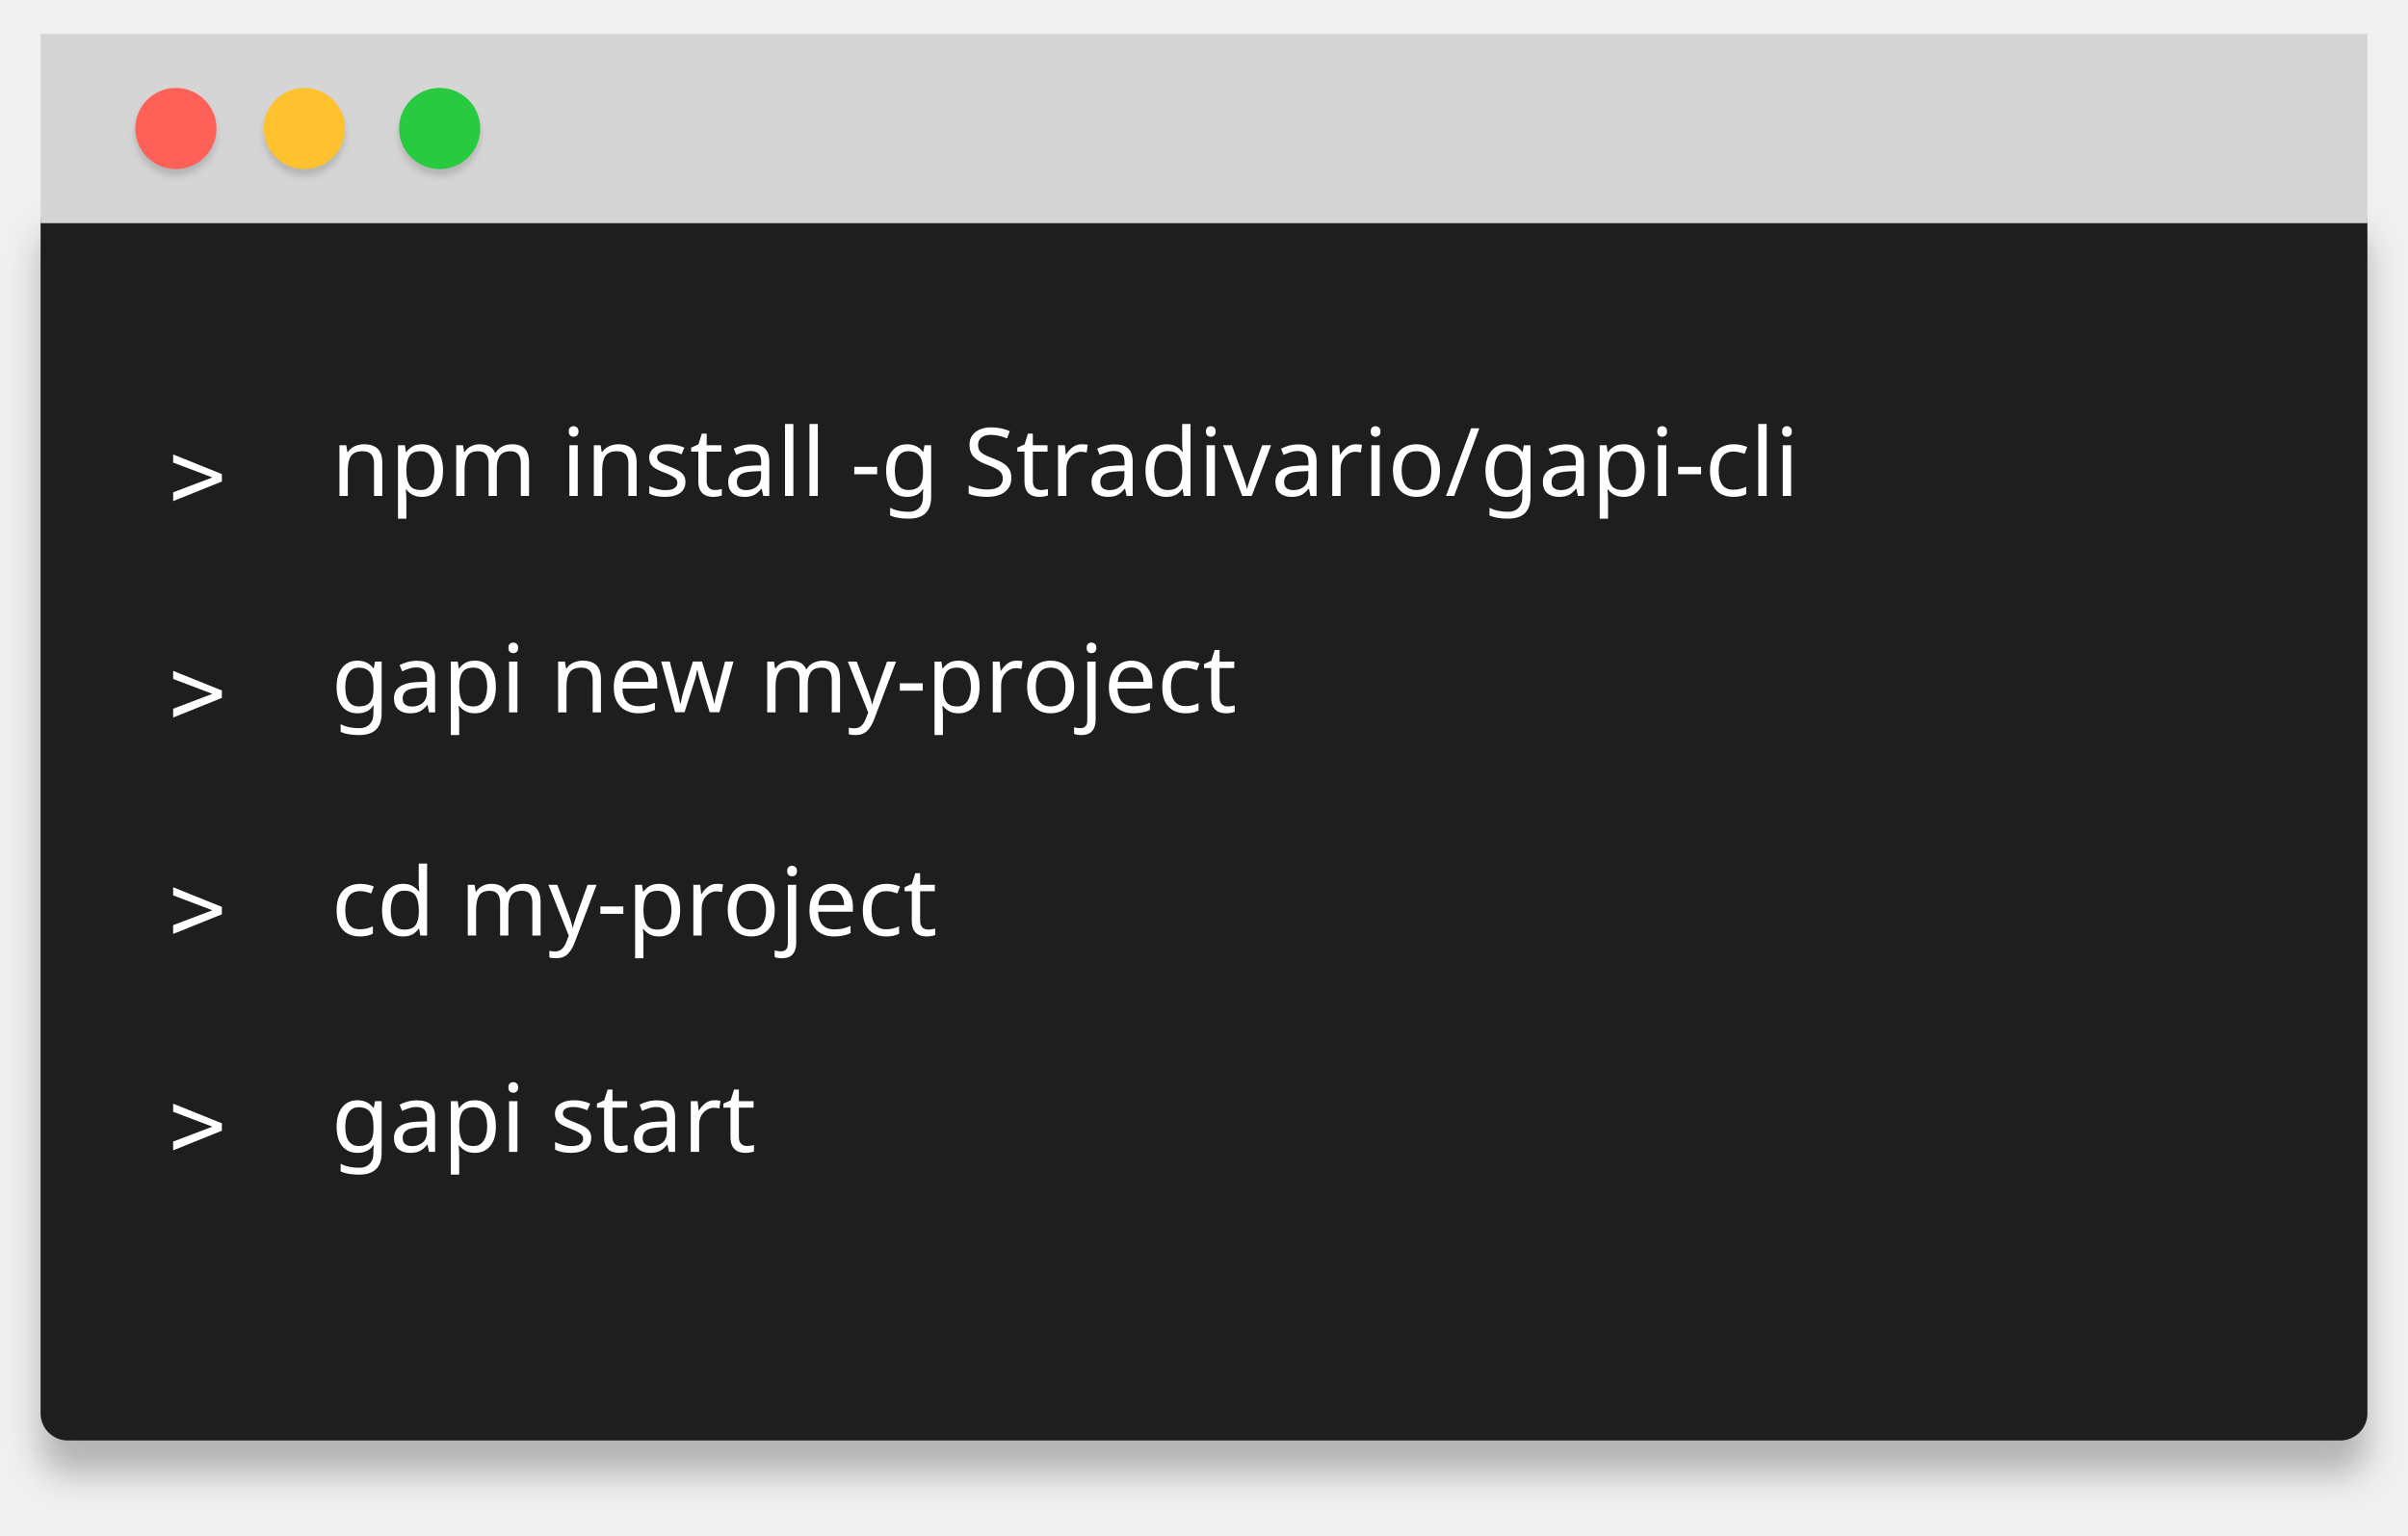
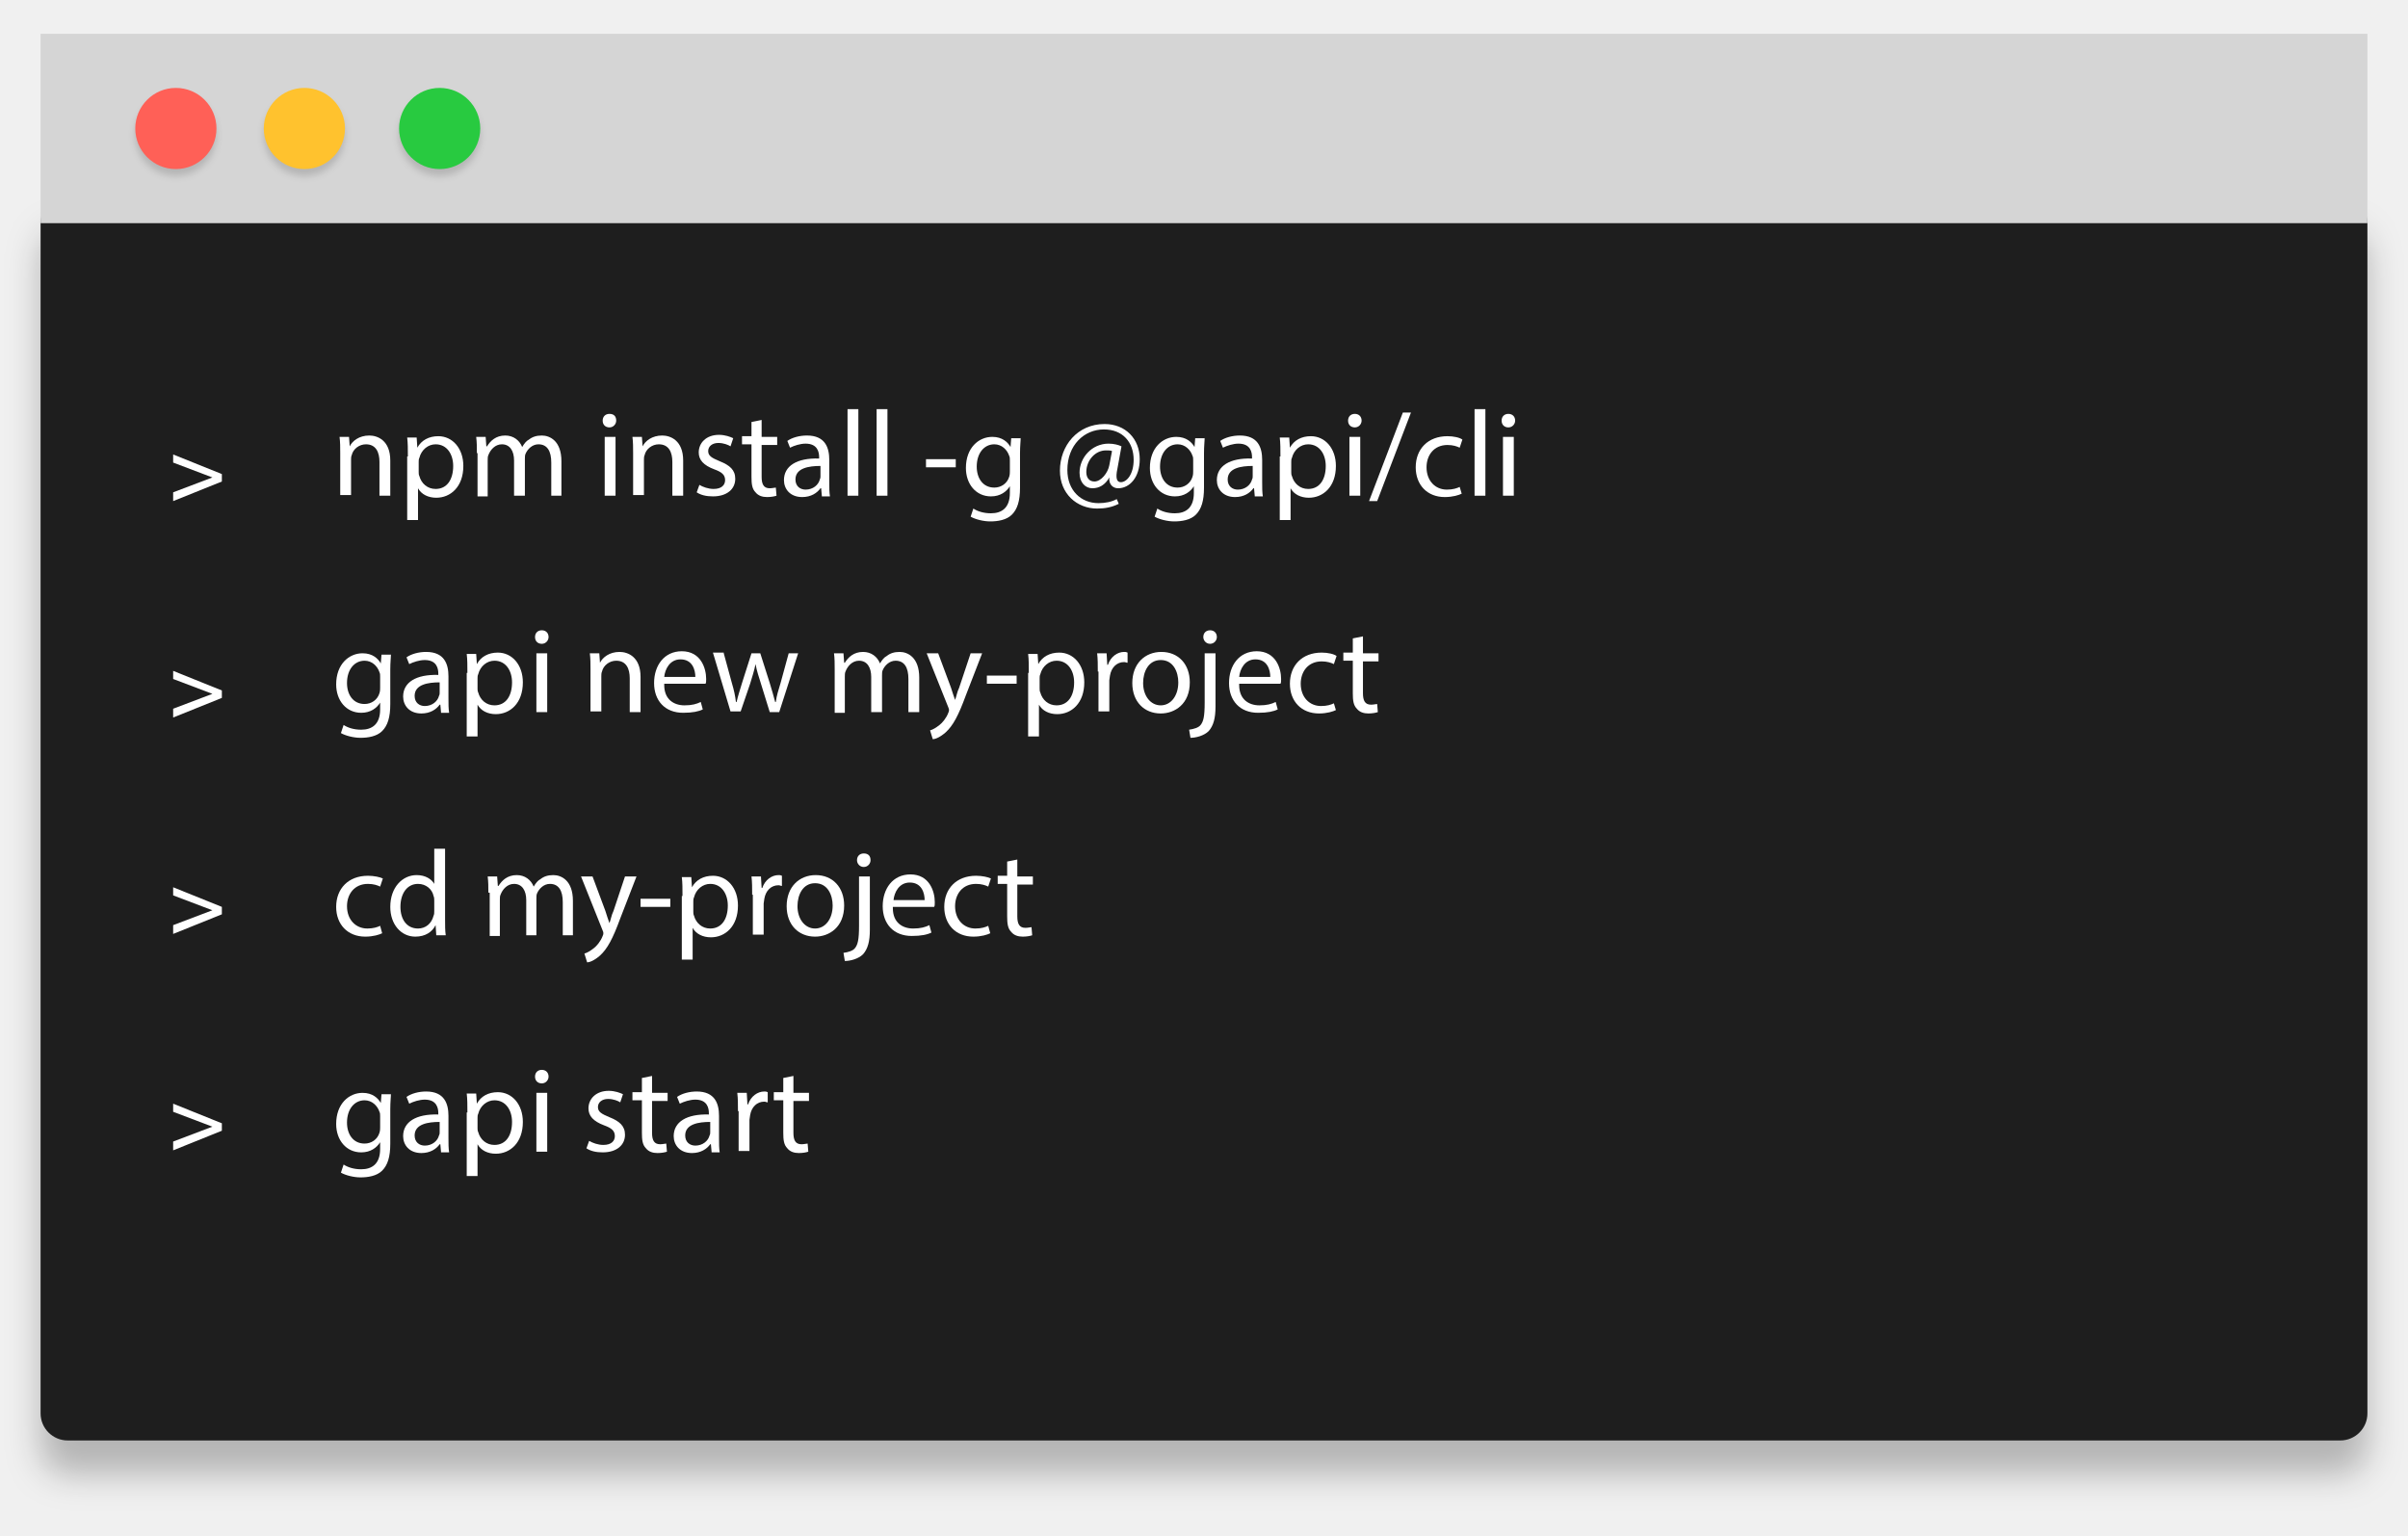
<svg xmlns="http://www.w3.org/2000/svg" version="1.1" id="svg2" x="0px" y="0px" viewBox="-127 283 356 227" style="enable-background:new -127 283 356 227;" xml:space="preserve">
-   <style type="text/css">
- 	.st0{filter:url(#filter-2);}
- 	.st1{fill:#1E1E1E;}
- 	.st2{fill:#D5D5D5;}
- 	.st3{filter:url(#filter-4);}
- 	.st4{fill:#FF6057;}
- 	.st5{filter:url(#filter-6);}
- 	.st6{fill:#FFC22E;}
- 	.st7{filter:url(#filter-8);}
- 	.st8{fill:#28CA40;}
- 	.st9{fill:#FFFFFF;}
- 	.st10{font-family:'MyriadPro-Regular';}
- 	.st11{font-size:14px;}
- </style>
  <filter id="filter-8" x="-50%" y="-50%" height="200%" width="200%" filterUnits="objectBoundingBox">
    <feOffset id="feOffset36" dy="1" result="shadowOffsetOuter1" in="SourceAlpha" dx="0" />
    <feGaussianBlur id="feGaussianBlur38" result="shadowBlurOuter1" stdDeviation="0.5" in="shadowOffsetOuter1" />
    <feColorMatrix type="matrix" id="feColorMatrix40" values="0 0 0 0 0   0 0 0 0 0   0 0 0 0 0  0 0 0 0.15 0" in="shadowBlurOuter1">
		</feColorMatrix>
  </filter>
  <filter id="filter-6" x="-50%" y="-50%" height="200%" width="200%" filterUnits="objectBoundingBox">
    <feOffset id="feOffset28" dy="1" result="shadowOffsetOuter1" in="SourceAlpha" dx="0" />
    <feGaussianBlur id="feGaussianBlur30" result="shadowBlurOuter1" stdDeviation="0.5" in="shadowOffsetOuter1" />
    <feColorMatrix type="matrix" id="feColorMatrix32" values="0 0 0 0 0   0 0 0 0 0   0 0 0 0 0  0 0 0 0.15 0" in="shadowBlurOuter1">
		</feColorMatrix>
  </filter>
  <filter id="filter-4" x="-50%" y="-50%" height="200%" width="200%" filterUnits="objectBoundingBox">
    <feOffset id="feOffset20" dy="1" result="shadowOffsetOuter1" in="SourceAlpha" dx="0" />
    <feGaussianBlur id="feGaussianBlur22" result="shadowBlurOuter1" stdDeviation="0.5" in="shadowOffsetOuter1" />
    <feColorMatrix type="matrix" id="feColorMatrix24" values="0 0 0 0 0   0 0 0 0 0   0 0 0 0 0  0 0 0 0.15 0" in="shadowBlurOuter1">
		</feColorMatrix>
  </filter>
  <filter id="filter-2" x="-50%" y="-50%" height="200%" width="200%" filterUnits="objectBoundingBox">
    <feOffset id="feOffset12" dy="5" result="shadowOffsetOuter1" in="SourceAlpha" dx="0" />
    <feGaussianBlur id="feGaussianBlur14" result="shadowBlurOuter1" stdDeviation="2.5" in="shadowOffsetOuter1" />
    <feColorMatrix type="matrix" id="feColorMatrix16" values="0 0 0 0 0   0 0 0 0 0   0 0 0 0 0  0 0 0 0.25 0" in="shadowBlurOuter1">
		</feColorMatrix>
  </filter>
  <g id="Screem">
-     <g id="use45" class="st0">
+     <g id="use45" style="filter:url(#filter-2);">
      <path id="path-1_2_" d="M-117,312h336c2.2,0,4,1.8,4,4v176c0,2.2-1.8,4-4,4h-336c-2.2,0-4-1.8-4-4V316    C-121,313.8-119.2,312-117,312z" />
    </g>
    <g id="use47">
-       <path id="path-1_1_" class="st1" d="M-117,312h336c2.2,0,4,1.8,4,4v176c0,2.2-1.8,4-4,4h-336c-2.2,0-4-1.8-4-4V316    C-121,313.8-119.2,312-117,312z" />
+       <path id="path-1_1_" style="fill:#1E1E1E;" d="M-117,312h336c2.2,0,4,1.8,4,4v176c0,2.2-1.8,4-4,4h-336c-2.2,0-4-1.8-4-4V316    C-121,313.8-119.2,312-117,312z" />
    </g>
  </g>
-   <rect id="Header" x="-121" y="288" class="st2" width="344" height="28" />
+   <rect id="Header" x="-121" y="288" style="fill:#D5D5D5;" width="344" height="28" />
  <g id="IDE" transform="translate(20,13)">
    <g id="Oval-1">
-       <g id="use52" class="st3">
+       <g id="use52" style="filter:url(#filter-4);">
        <circle id="path-3_2_" cx="-121" cy="289" r="6" />
      </g>
      <g id="use54">
-         <circle id="path-3_1_" class="st4" cx="-121" cy="289" r="6" />
+         <circle id="path-3_1_" style="fill:#FF6057;" cx="-121" cy="289" r="6" />
      </g>
    </g>
    <g id="g56">
-       <g id="use58" class="st5">
+       <g id="use58" style="filter:url(#filter-6);">
        <circle id="path-5_2_" cx="-102" cy="289" r="6" />
      </g>
      <g id="use60">
-         <circle id="path-5_1_" class="st6" cx="-102" cy="289" r="6" />
+         <circle id="path-5_1_" style="fill:#FFC22E;" cx="-102" cy="289" r="6" />
      </g>
    </g>
    <g id="g62">
-       <g id="use64" class="st7">
+       <g id="use64" style="filter:url(#filter-8);">
        <circle id="path-7_2_" cx="-82" cy="289" r="6" />
      </g>
      <g id="use66">
-         <circle id="path-7_1_" class="st8" cx="-82" cy="289" r="6" />
+         <circle id="path-7_1_" style="fill:#28CA40;" cx="-82" cy="289" r="6" />
      </g>
    </g>
  </g>
-   <path id="_x3E_--npm-install--g-an" class="st9" d="  M-101.4,351.4v-1.2l7.2,2.9v1.1l-7.2,2.9v-1.3l5.8-2.2L-101.4,351.4z M-101.4,383.4v-1.2l7.2,2.9v1.1l-7.2,2.9v-1.3l5.8-2.2  L-101.4,383.4z M-101.4,415.4v-1.2l7.2,2.9v1.1l-7.2,2.9v-1.3l5.8-2.2L-101.4,415.4z M-101.4,447.4v-1.2l7.2,2.9v1.1l-7.2,2.9v-1.3  l5.8-2.2L-101.4,447.4z" />
-   <text transform="matrix(1 0 0 1 -78 356.3335)" class="st9 st10 st11">npm install -g Stradivario/gapi-cli</text>
-   <text transform="matrix(1 0 0 1 -78 388.3335)" class="st9 st10 st11">gapi new my-project</text>
-   <text transform="matrix(1 0 0 1 -78 421.3335)" class="st9 st10 st11">cd my-project</text>
-   <text transform="matrix(1 0 0 1 -78 453.3335)" class="st9 st10 st11">gapi start</text>
+   <path id="_x3E_--npm-install--g-an" style="fill:#FFFFFF;" d="  M-101.4,351.4v-1.2l7.2,2.9v1.1l-7.2,2.9v-1.3l5.8-2.2L-101.4,351.4z M-101.4,383.4v-1.2l7.2,2.9v1.1l-7.2,2.9v-1.3l5.8-2.2  L-101.4,383.4z M-101.4,415.4v-1.2l7.2,2.9v1.1l-7.2,2.9v-1.3l5.8-2.2L-101.4,415.4z M-101.4,447.4v-1.2l7.2,2.9v1.1l-7.2,2.9v-1.3  l5.8-2.2L-101.4,447.4z" />
+   <g>
+     <path style="fill:#FFFFFF;" d="M-76.7,350c0-0.9,0-1.6-0.1-2.4h1.4l0.1,1.4h0c0.4-0.8,1.4-1.6,2.9-1.6c1.2,0,3.1,0.7,3.1,3.7v5.2   h-1.6v-5c0-1.4-0.5-2.6-2-2.6c-1,0-1.9,0.7-2.1,1.6c-0.1,0.2-0.1,0.5-0.1,0.7v5.2h-1.6V350z" />
+     <path style="fill:#FFFFFF;" d="M-66.7,350.5c0-1.1,0-2-0.1-2.8h1.4l0.1,1.5h0c0.6-1.1,1.7-1.7,3.1-1.7c2.1,0,3.7,1.8,3.7,4.4   c0,3.1-1.9,4.7-4,4.7c-1.2,0-2.2-0.5-2.7-1.4h0v4.7h-1.6V350.5z M-65.1,352.8c0,0.2,0,0.4,0.1,0.6c0.3,1.1,1.2,1.9,2.4,1.9   c1.7,0,2.6-1.4,2.6-3.4c0-1.7-0.9-3.2-2.6-3.2c-1.1,0-2.1,0.8-2.4,2c-0.1,0.2-0.1,0.4-0.1,0.6V352.8z" />
+     <path style="fill:#FFFFFF;" d="M-56.5,350c0-0.9,0-1.6-0.1-2.4h1.4l0.1,1.4h0.1c0.5-0.8,1.3-1.6,2.7-1.6c1.2,0,2.1,0.7,2.5,1.7h0   c0.3-0.5,0.6-0.9,1-1.1c0.5-0.4,1.1-0.6,1.9-0.6c1.2,0,2.9,0.8,2.9,3.8v5.1h-1.5v-4.9c0-1.7-0.6-2.7-1.9-2.7   c-0.9,0-1.6,0.7-1.9,1.4c-0.1,0.2-0.1,0.5-0.1,0.8v5.4H-51v-5.2c0-1.4-0.6-2.4-1.8-2.4c-1,0-1.7,0.8-2,1.6   c-0.1,0.2-0.1,0.5-0.1,0.8v5.3h-1.5V350z" />
+     <path style="fill:#FFFFFF;" d="M-35.9,345.2c0,0.5-0.4,1-1,1c-0.6,0-1-0.4-1-1c0-0.6,0.4-1,1-1C-36.2,344.2-35.9,344.6-35.9,345.2z    M-37.6,356.3v-8.7h1.6v8.7H-37.6z" />
+     <path style="fill:#FFFFFF;" d="M-33.4,350c0-0.9,0-1.6-0.1-2.4h1.4l0.1,1.4h0c0.4-0.8,1.4-1.6,2.9-1.6c1.2,0,3.1,0.7,3.1,3.7v5.2   h-1.6v-5c0-1.4-0.5-2.6-2-2.6c-1,0-1.9,0.7-2.1,1.6c-0.1,0.2-0.1,0.5-0.1,0.7v5.2h-1.6V350z" />
+     <path style="fill:#FFFFFF;" d="M-23.6,354.7c0.5,0.3,1.3,0.6,2.1,0.6c1.2,0,1.7-0.6,1.7-1.3c0-0.8-0.5-1.2-1.6-1.6   c-1.6-0.6-2.3-1.4-2.3-2.5c0-1.4,1.1-2.6,3-2.6c0.9,0,1.7,0.3,2.1,0.5l-0.4,1.2c-0.3-0.2-1-0.5-1.8-0.5c-0.9,0-1.5,0.5-1.5,1.2   c0,0.7,0.5,1,1.7,1.5c1.5,0.6,2.3,1.3,2.3,2.6c0,1.5-1.2,2.6-3.3,2.6c-1,0-1.8-0.2-2.4-0.6L-23.6,354.7z" />
+     <path style="fill:#FFFFFF;" d="M-14.4,345.1v2.5h2.3v1.2h-2.3v4.7c0,1.1,0.3,1.7,1.2,1.7c0.4,0,0.7-0.1,0.9-0.1l0.1,1.2   c-0.3,0.1-0.8,0.2-1.4,0.2c-0.7,0-1.3-0.2-1.7-0.7c-0.5-0.5-0.6-1.2-0.6-2.3v-4.8h-1.4v-1.2h1.4v-2.1L-14.4,345.1z" />
+     <path style="fill:#FFFFFF;" d="M-5.5,356.3l-0.1-1.1h-0.1c-0.5,0.7-1.4,1.3-2.7,1.3c-1.8,0-2.7-1.2-2.7-2.5c0-2.1,1.9-3.3,5.2-3.2   v-0.2c0-0.7-0.2-2-2-2c-0.8,0-1.7,0.3-2.3,0.6l-0.4-1c0.7-0.5,1.8-0.8,2.9-0.8c2.7,0,3.3,1.8,3.3,3.6v3.3c0,0.8,0,1.5,0.1,2.1H-5.5   z M-5.7,351.9c-1.7,0-3.7,0.3-3.7,2c0,1,0.7,1.5,1.5,1.5c1.1,0,1.9-0.7,2.1-1.5c0.1-0.2,0.1-0.3,0.1-0.5V351.9z" />
+     <path style="fill:#FFFFFF;" d="M-1.7,343.5h1.6v12.8h-1.6V343.5z" />
+     <path style="fill:#FFFFFF;" d="M2.6,343.5h1.6v12.8H2.6V343.5z" />
+     <path style="fill:#FFFFFF;" d="M14.3,350.9v1.2H9.9v-1.2H14.3z" />
+     <path style="fill:#FFFFFF;" d="M23.9,347.6c0,0.6-0.1,1.3-0.1,2.4v5.1c0,2-0.4,3.2-1.2,4c-0.8,0.8-2.1,1-3.2,1   c-1,0-2.2-0.3-2.9-0.7l0.4-1.2c0.6,0.4,1.5,0.7,2.6,0.7c1.6,0,2.8-0.8,2.8-3v-1h0c-0.5,0.8-1.4,1.5-2.8,1.5c-2.2,0-3.7-1.8-3.7-4.2   c0-3,1.9-4.6,3.9-4.6c1.5,0,2.3,0.8,2.7,1.5h0l0.1-1.3H23.9z M22.3,351.1c0-0.3,0-0.5-0.1-0.7c-0.3-0.9-1.1-1.7-2.2-1.7   c-1.5,0-2.6,1.3-2.6,3.3c0,1.7,0.9,3.1,2.6,3.1c1,0,1.9-0.6,2.2-1.6c0.1-0.3,0.1-0.6,0.1-0.8V351.1z" />
+     <path style="fill:#FFFFFF;" d="M38.4,357.5c-1,0.5-2,0.7-3.2,0.7c-3,0-5.5-2.2-5.5-5.6c0-3.7,2.6-6.9,6.6-6.9   c3.1,0,5.2,2.2,5.2,5.2c0,2.7-1.5,4.3-3.2,4.3c-0.7,0-1.4-0.5-1.3-1.6H37c-0.6,1.1-1.5,1.6-2.5,1.6c-1,0-1.9-0.8-1.9-2.3   c0-2.2,1.8-4.3,4.3-4.3c0.8,0,1.5,0.2,1.9,0.4l-0.6,3.3c-0.3,1.4-0.1,2,0.5,2c0.9,0,1.9-1.2,1.9-3.3c0-2.6-1.6-4.5-4.4-4.5   c-2.9,0-5.4,2.3-5.4,6c0,3,2,4.9,4.6,4.9c1,0,2-0.2,2.7-0.6L38.4,357.5z M37.4,349.7c-0.2-0.1-0.5-0.1-0.9-0.1   c-1.6,0-2.9,1.5-2.9,3.2c0,0.8,0.4,1.4,1.2,1.4c1,0,2-1.3,2.2-2.4L37.4,349.7z" />
+     <path style="fill:#FFFFFF;" d="M51.1,347.6c0,0.6-0.1,1.3-0.1,2.4v5.1c0,2-0.4,3.2-1.2,4c-0.8,0.8-2.1,1-3.2,1   c-1,0-2.2-0.3-2.9-0.7l0.4-1.2c0.6,0.4,1.5,0.7,2.6,0.7c1.6,0,2.8-0.8,2.8-3v-1h0c-0.5,0.8-1.4,1.5-2.8,1.5c-2.2,0-3.7-1.8-3.7-4.2   c0-3,1.9-4.6,3.9-4.6c1.5,0,2.3,0.8,2.7,1.5h0l0.1-1.3H51.1z M49.4,351.1c0-0.3,0-0.5-0.1-0.7c-0.3-0.9-1.1-1.7-2.2-1.7   c-1.5,0-2.6,1.3-2.6,3.3c0,1.7,0.9,3.1,2.6,3.1c1,0,1.9-0.6,2.2-1.6c0.1-0.3,0.1-0.6,0.1-0.8V351.1z" />
+     <path style="fill:#FFFFFF;" d="M58.5,356.3l-0.1-1.1h-0.1c-0.5,0.7-1.4,1.3-2.7,1.3c-1.8,0-2.7-1.2-2.7-2.5c0-2.1,1.9-3.3,5.2-3.2   v-0.2c0-0.7-0.2-2-2-2c-0.8,0-1.7,0.3-2.3,0.6l-0.4-1c0.7-0.5,1.8-0.8,2.9-0.8c2.7,0,3.3,1.8,3.3,3.6v3.3c0,0.8,0,1.5,0.1,2.1H58.5   z M58.2,351.9c-1.7,0-3.7,0.3-3.7,2c0,1,0.7,1.5,1.5,1.5c1.1,0,1.9-0.7,2.1-1.5c0.1-0.2,0.1-0.3,0.1-0.5V351.9z" />
+     <path style="fill:#FFFFFF;" d="M62.3,350.5c0-1.1,0-2-0.1-2.8h1.4l0.1,1.5h0c0.6-1.1,1.7-1.7,3.1-1.7c2.1,0,3.7,1.8,3.7,4.4   c0,3.1-1.9,4.7-4,4.7c-1.2,0-2.2-0.5-2.7-1.4h0v4.7h-1.6V350.5z M63.9,352.8c0,0.2,0,0.4,0.1,0.6c0.3,1.1,1.2,1.9,2.4,1.9   c1.7,0,2.6-1.4,2.6-3.4c0-1.7-0.9-3.2-2.6-3.2c-1.1,0-2.1,0.8-2.4,2c-0.1,0.2-0.1,0.4-0.1,0.6V352.8z" />
+     <path style="fill:#FFFFFF;" d="M74.3,345.2c0,0.5-0.4,1-1,1c-0.6,0-1-0.4-1-1c0-0.6,0.4-1,1-1C73.9,344.2,74.3,344.6,74.3,345.2z    M72.5,356.3v-8.7h1.6v8.7H72.5z" />
+     <path style="fill:#FFFFFF;" d="M75.4,357.1l5-13.1h1.2l-5,13.1H75.4z" />
+     <path style="fill:#FFFFFF;" d="M89.1,356c-0.4,0.2-1.3,0.5-2.5,0.5c-2.6,0-4.3-1.8-4.3-4.4c0-2.7,1.8-4.6,4.7-4.6   c0.9,0,1.8,0.2,2.2,0.5l-0.4,1.2c-0.4-0.2-1-0.4-1.8-0.4c-2,0-3.1,1.5-3.1,3.3c0,2,1.3,3.3,3,3.3c0.9,0,1.5-0.2,1.9-0.4L89.1,356z" />
+     <path style="fill:#FFFFFF;" d="M91,343.5h1.6v12.8H91V343.5z" />
+     <path style="fill:#FFFFFF;" d="M97,345.2c0,0.5-0.4,1-1,1c-0.6,0-1-0.4-1-1c0-0.6,0.4-1,1-1C96.6,344.2,97,344.6,97,345.2z    M95.2,356.3v-8.7h1.6v8.7H95.2z" />
+   </g>
+   <g>
+     <path style="fill:#FFFFFF;" d="M-69.2,379.6c0,0.6-0.1,1.3-0.1,2.4v5.1c0,2-0.4,3.2-1.2,4c-0.8,0.8-2.1,1-3.2,1   c-1,0-2.2-0.3-2.9-0.7l0.4-1.2c0.6,0.4,1.5,0.7,2.6,0.7c1.6,0,2.8-0.8,2.8-3v-1h0c-0.5,0.8-1.4,1.5-2.8,1.5c-2.2,0-3.7-1.8-3.7-4.2   c0-3,1.9-4.6,3.9-4.6c1.5,0,2.3,0.8,2.7,1.5h0l0.1-1.3H-69.2z M-70.8,383.1c0-0.3,0-0.5-0.1-0.7c-0.3-0.9-1.1-1.7-2.2-1.7   c-1.5,0-2.6,1.3-2.6,3.3c0,1.7,0.9,3.1,2.6,3.1c1,0,1.9-0.6,2.2-1.6c0.1-0.3,0.1-0.6,0.1-0.8V383.1z" />
+     <path style="fill:#FFFFFF;" d="M-61.8,388.3l-0.1-1.1H-62c-0.5,0.7-1.4,1.3-2.7,1.3c-1.8,0-2.7-1.2-2.7-2.5c0-2.1,1.9-3.3,5.2-3.2   v-0.2c0-0.7-0.2-2-2-2c-0.8,0-1.7,0.3-2.3,0.6l-0.4-1c0.7-0.5,1.8-0.8,2.9-0.8c2.7,0,3.3,1.8,3.3,3.6v3.3c0,0.8,0,1.5,0.1,2.1   H-61.8z M-62,383.9c-1.7,0-3.7,0.3-3.7,2c0,1,0.7,1.5,1.5,1.5c1.1,0,1.9-0.7,2.1-1.5c0.1-0.2,0.1-0.3,0.1-0.5V383.9z" />
+     <path style="fill:#FFFFFF;" d="M-57.9,382.5c0-1.1,0-2-0.1-2.8h1.4l0.1,1.5h0c0.6-1.1,1.7-1.7,3.1-1.7c2.1,0,3.7,1.8,3.7,4.4   c0,3.1-1.9,4.7-4,4.7c-1.2,0-2.2-0.5-2.7-1.4h0v4.7h-1.6V382.5z M-56.4,384.8c0,0.2,0,0.4,0.1,0.6c0.3,1.1,1.2,1.9,2.4,1.9   c1.7,0,2.6-1.4,2.6-3.4c0-1.7-0.9-3.2-2.6-3.2c-1.1,0-2.1,0.8-2.4,2c-0.1,0.2-0.1,0.4-0.1,0.6V384.8z" />
+     <path style="fill:#FFFFFF;" d="M-45.9,377.2c0,0.5-0.4,1-1,1c-0.6,0-1-0.4-1-1c0-0.6,0.4-1,1-1C-46.3,376.2-45.9,376.6-45.9,377.2z    M-47.7,388.3v-8.7h1.6v8.7H-47.7z" />
+     <path style="fill:#FFFFFF;" d="M-39.7,382c0-0.9,0-1.6-0.1-2.4h1.4l0.1,1.4h0c0.4-0.8,1.4-1.6,2.9-1.6c1.2,0,3.1,0.7,3.1,3.7v5.2   h-1.6v-5c0-1.4-0.5-2.6-2-2.6c-1,0-1.9,0.7-2.1,1.6c-0.1,0.2-0.1,0.5-0.1,0.7v5.2h-1.6V382z" />
+     <path style="fill:#FFFFFF;" d="M-28.8,384.3c0,2.1,1.4,3,3,3c1.1,0,1.8-0.2,2.4-0.5l0.3,1.1c-0.6,0.3-1.5,0.5-2.9,0.5   c-2.7,0-4.3-1.8-4.3-4.4s1.5-4.7,4.1-4.7c2.8,0,3.6,2.5,3.6,4.1c0,0.3,0,0.6-0.1,0.7H-28.8z M-24.2,383.1c0-1-0.4-2.6-2.2-2.6   c-1.6,0-2.3,1.5-2.4,2.6H-24.2z" />
+     <path style="fill:#FFFFFF;" d="M-20,379.6l1.2,4.4c0.3,1,0.5,1.9,0.6,2.8h0.1c0.2-0.9,0.5-1.8,0.8-2.8l1.4-4.4h1.3l1.4,4.4   c0.3,1,0.6,2,0.8,2.8h0.1c0.1-0.9,0.4-1.8,0.7-2.8l1.2-4.4H-9l-2.8,8.7h-1.4l-1.3-4.2c-0.3-1-0.6-1.8-0.8-2.9h0   c-0.2,1-0.5,1.9-0.8,2.9l-1.4,4.1H-19l-2.6-8.7H-20z" />
+     <path style="fill:#FFFFFF;" d="M-3.6,382c0-0.9,0-1.6-0.1-2.4h1.4l0.1,1.4h0.1c0.5-0.8,1.3-1.6,2.7-1.6c1.2,0,2.1,0.7,2.5,1.7h0   c0.3-0.5,0.6-0.9,1-1.1c0.5-0.4,1.1-0.6,1.9-0.6c1.2,0,2.9,0.8,2.9,3.8v5.1H7.3v-4.9c0-1.7-0.6-2.7-1.9-2.7c-0.9,0-1.6,0.7-1.9,1.4   c-0.1,0.2-0.1,0.5-0.1,0.8v5.4H1.8v-5.2c0-1.4-0.6-2.4-1.8-2.4c-1,0-1.7,0.8-2,1.6c-0.1,0.2-0.1,0.5-0.1,0.8v5.3h-1.5V382z" />
+     <path style="fill:#FFFFFF;" d="M11.7,379.6l1.9,5.1c0.2,0.6,0.4,1.3,0.6,1.8h0c0.2-0.5,0.3-1.2,0.6-1.8l1.7-5.1h1.7l-2.4,6.2   c-1.1,3-1.9,4.5-3,5.5c-0.8,0.7-1.5,1-1.9,1l-0.4-1.3c0.4-0.1,0.9-0.4,1.4-0.8c0.4-0.3,1-1,1.3-1.8c0.1-0.2,0.1-0.3,0.1-0.4   s0-0.2-0.1-0.4l-3.2-8H11.7z" />
+     <path style="fill:#FFFFFF;" d="M23.3,382.9v1.2h-4.4v-1.2H23.3z" />
+     <path style="fill:#FFFFFF;" d="M25.1,382.5c0-1.1,0-2-0.1-2.8h1.4l0.1,1.5h0c0.6-1.1,1.7-1.7,3.1-1.7c2.1,0,3.7,1.8,3.7,4.4   c0,3.1-1.9,4.7-4,4.7c-1.2,0-2.2-0.5-2.7-1.4h0v4.7h-1.6V382.5z M26.7,384.8c0,0.2,0,0.4,0.1,0.6c0.3,1.1,1.2,1.9,2.4,1.9   c1.7,0,2.6-1.4,2.6-3.4c0-1.7-0.9-3.2-2.6-3.2c-1.1,0-2.1,0.8-2.4,2c-0.1,0.2-0.1,0.4-0.1,0.6V384.8z" />
+     <path style="fill:#FFFFFF;" d="M35.3,382.3c0-1,0-1.9-0.1-2.7h1.4l0.1,1.7h0.1c0.4-1.2,1.4-1.9,2.4-1.9c0.2,0,0.3,0,0.5,0.1v1.5   c-0.2,0-0.3-0.1-0.5-0.1c-1.1,0-1.9,0.8-2.1,2c0,0.2-0.1,0.5-0.1,0.7v4.6h-1.6V382.3z" />
+     <path style="fill:#FFFFFF;" d="M48.9,383.9c0,3.2-2.2,4.6-4.3,4.6c-2.4,0-4.2-1.7-4.2-4.5c0-2.9,1.9-4.6,4.3-4.6   C47.2,379.4,48.9,381.2,48.9,383.9z M42,384c0,1.9,1.1,3.3,2.6,3.3c1.5,0,2.6-1.4,2.6-3.4c0-1.5-0.7-3.3-2.6-3.3   C42.8,380.6,42,382.3,42,384z" />
+     <path style="fill:#FFFFFF;" d="M48.8,390.9c0.7-0.1,1.4-0.3,1.7-0.7c0.4-0.5,0.6-1.2,0.6-3.3v-7.3h1.6v7.9c0,1.7-0.3,2.8-1,3.6   c-0.7,0.7-1.9,1-2.7,1L48.8,390.9z M52.9,377.2c0,0.5-0.4,1-1,1c-0.6,0-1-0.5-1-1c0-0.6,0.4-1,1-1   C52.5,376.2,52.9,376.6,52.9,377.2z" />
+     <path style="fill:#FFFFFF;" d="M56.2,384.3c0,2.1,1.4,3,3,3c1.1,0,1.8-0.2,2.4-0.5l0.3,1.1c-0.6,0.3-1.5,0.5-2.9,0.5   c-2.7,0-4.3-1.8-4.3-4.4s1.5-4.7,4.1-4.7c2.8,0,3.6,2.5,3.6,4.1c0,0.3,0,0.6-0.1,0.7H56.2z M60.8,383.1c0-1-0.4-2.6-2.2-2.6   c-1.6,0-2.3,1.5-2.4,2.6H60.8z" />
+     <path style="fill:#FFFFFF;" d="M70.5,388c-0.4,0.2-1.3,0.5-2.5,0.5c-2.6,0-4.3-1.8-4.3-4.4c0-2.7,1.8-4.6,4.7-4.6   c0.9,0,1.8,0.2,2.2,0.5l-0.4,1.2c-0.4-0.2-1-0.4-1.8-0.4c-2,0-3.1,1.5-3.1,3.3c0,2,1.3,3.3,3,3.3c0.9,0,1.5-0.2,1.9-0.4L70.5,388z" />
+     <path style="fill:#FFFFFF;" d="M74.5,377.1v2.5h2.3v1.2h-2.3v4.7c0,1.1,0.3,1.7,1.2,1.7c0.4,0,0.7-0.1,0.9-0.1l0.1,1.2   c-0.3,0.1-0.8,0.2-1.4,0.2c-0.7,0-1.3-0.2-1.7-0.7c-0.5-0.5-0.6-1.2-0.6-2.3v-4.8h-1.4v-1.2H73v-2.1L74.5,377.1z" />
+   </g>
+   <g>
+     <path style="fill:#FFFFFF;" d="M-70.5,421c-0.4,0.2-1.3,0.5-2.5,0.5c-2.6,0-4.3-1.8-4.3-4.4c0-2.7,1.8-4.6,4.7-4.6   c0.9,0,1.8,0.2,2.2,0.4l-0.4,1.2c-0.4-0.2-1-0.4-1.8-0.4c-2,0-3.1,1.5-3.1,3.3c0,2,1.3,3.3,3,3.3c0.9,0,1.5-0.2,1.9-0.4L-70.5,421z   " />
+     <path style="fill:#FFFFFF;" d="M-61.2,408.5v10.5c0,0.8,0,1.7,0.1,2.3h-1.4l-0.1-1.5h0c-0.5,1-1.5,1.7-3,1.7   c-2.1,0-3.7-1.8-3.7-4.4c0-2.9,1.8-4.7,3.9-4.7c1.3,0,2.2,0.6,2.6,1.3h0v-5.2H-61.2z M-62.8,416.2c0-0.2,0-0.5-0.1-0.7   c-0.2-1-1.1-1.8-2.3-1.8c-1.6,0-2.6,1.4-2.6,3.4c0,1.8,0.9,3.2,2.6,3.2c1.1,0,2-0.7,2.3-1.9c0.1-0.2,0.1-0.4,0.1-0.7V416.2z" />
+     <path style="fill:#FFFFFF;" d="M-54.8,415c0-0.9,0-1.6-0.1-2.4h1.4l0.1,1.4h0.1c0.5-0.8,1.3-1.6,2.7-1.6c1.2,0,2.1,0.7,2.5,1.7h0   c0.3-0.5,0.6-0.9,1-1.1c0.5-0.4,1.1-0.6,1.9-0.6c1.2,0,2.9,0.8,2.9,3.8v5.1h-1.5v-4.9c0-1.7-0.6-2.7-1.9-2.7   c-0.9,0-1.6,0.7-1.9,1.4c-0.1,0.2-0.1,0.5-0.1,0.8v5.4h-1.5v-5.2c0-1.4-0.6-2.4-1.8-2.4c-1,0-1.7,0.8-2,1.6   c-0.1,0.2-0.1,0.5-0.1,0.8v5.3h-1.5V415z" />
+     <path style="fill:#FFFFFF;" d="M-39.4,412.6l1.9,5.1c0.2,0.6,0.4,1.3,0.6,1.8h0c0.2-0.5,0.3-1.2,0.6-1.8l1.7-5.1h1.7l-2.4,6.2   c-1.1,3-1.9,4.5-3,5.5c-0.8,0.7-1.5,1-1.9,1l-0.4-1.3c0.4-0.1,0.9-0.4,1.4-0.8c0.4-0.3,1-1,1.3-1.8c0.1-0.2,0.1-0.3,0.1-0.4   s0-0.2-0.1-0.4l-3.2-8H-39.4z" />
+     <path style="fill:#FFFFFF;" d="M-27.9,415.9v1.2h-4.4v-1.2H-27.9z" />
+     <path style="fill:#FFFFFF;" d="M-26.1,415.5c0-1.1,0-2-0.1-2.8h1.4l0.1,1.5h0c0.6-1.1,1.7-1.7,3.1-1.7c2.1,0,3.7,1.8,3.7,4.4   c0,3.1-1.9,4.7-4,4.7c-1.2,0-2.2-0.5-2.7-1.4h0v4.7h-1.6V415.5z M-24.5,417.8c0,0.2,0,0.4,0.1,0.6c0.3,1.1,1.2,1.9,2.4,1.9   c1.7,0,2.6-1.4,2.6-3.4c0-1.7-0.9-3.2-2.6-3.2c-1.1,0-2.1,0.8-2.4,2c-0.1,0.2-0.1,0.4-0.1,0.6V417.8z" />
+     <path style="fill:#FFFFFF;" d="M-15.8,415.3c0-1,0-1.9-0.1-2.7h1.4l0.1,1.7h0.1c0.4-1.2,1.4-1.9,2.4-1.9c0.2,0,0.3,0,0.5,0.1v1.5   c-0.2,0-0.3-0.1-0.5-0.1c-1.1,0-1.9,0.8-2.1,2c0,0.2-0.1,0.5-0.1,0.7v4.6h-1.6V415.3z" />
+     <path style="fill:#FFFFFF;" d="M-2.2,416.9c0,3.2-2.2,4.6-4.3,4.6c-2.4,0-4.2-1.7-4.2-4.5c0-2.9,1.9-4.6,4.3-4.6   C-3.9,412.4-2.2,414.2-2.2,416.9z M-9.1,417c0,1.9,1.1,3.3,2.6,3.3c1.5,0,2.6-1.4,2.6-3.4c0-1.5-0.7-3.3-2.6-3.3   C-8.3,413.6-9.1,415.3-9.1,417z" />
+     <path style="fill:#FFFFFF;" d="M-2.3,423.9c0.7-0.1,1.4-0.3,1.7-0.7c0.4-0.5,0.6-1.2,0.6-3.3v-7.3h1.6v7.9c0,1.7-0.3,2.8-1,3.6   c-0.7,0.7-1.9,1-2.7,1L-2.3,423.9z M1.7,410.2c0,0.5-0.4,1-1,1c-0.6,0-1-0.5-1-1c0-0.6,0.4-1,1-1C1.4,409.2,1.7,409.6,1.7,410.2z" />
+     <path style="fill:#FFFFFF;" d="M5,417.3c0,2.1,1.4,3,3,3c1.1,0,1.8-0.2,2.4-0.5l0.3,1.1c-0.6,0.3-1.5,0.5-2.9,0.5   c-2.7,0-4.3-1.8-4.3-4.4s1.5-4.7,4.1-4.7c2.8,0,3.6,2.5,3.6,4.1c0,0.3,0,0.6-0.1,0.7H5z M9.7,416.1c0-1-0.4-2.6-2.2-2.6   c-1.6,0-2.3,1.5-2.4,2.6H9.7z" />
+     <path style="fill:#FFFFFF;" d="M19.4,421c-0.4,0.2-1.3,0.5-2.5,0.5c-2.6,0-4.3-1.8-4.3-4.4c0-2.7,1.8-4.6,4.7-4.6   c0.9,0,1.8,0.2,2.2,0.4l-0.4,1.2c-0.4-0.2-1-0.4-1.8-0.4c-2,0-3.1,1.5-3.1,3.3c0,2,1.3,3.3,3,3.3c0.9,0,1.5-0.2,1.9-0.4L19.4,421z" />
+     <path style="fill:#FFFFFF;" d="M23.4,410.1v2.5h2.3v1.2h-2.3v4.7c0,1.1,0.3,1.7,1.2,1.7c0.4,0,0.7-0.1,0.9-0.1l0.1,1.2   c-0.3,0.1-0.8,0.2-1.4,0.2c-0.7,0-1.3-0.2-1.7-0.7c-0.5-0.5-0.6-1.2-0.6-2.3v-4.8h-1.4v-1.2h1.4v-2.1L23.4,410.1z" />
+   </g>
+   <g>
+     <path style="fill:#FFFFFF;" d="M-69.2,444.6c0,0.6-0.1,1.3-0.1,2.4v5.1c0,2-0.4,3.2-1.2,4c-0.8,0.8-2.1,1-3.2,1   c-1,0-2.2-0.3-2.9-0.7l0.4-1.2c0.6,0.4,1.5,0.7,2.6,0.7c1.6,0,2.8-0.8,2.8-3v-1h0c-0.5,0.8-1.4,1.5-2.8,1.5c-2.2,0-3.7-1.8-3.7-4.2   c0-3,1.9-4.6,3.9-4.6c1.5,0,2.3,0.8,2.7,1.5h0l0.1-1.3H-69.2z M-70.8,448.1c0-0.3,0-0.5-0.1-0.7c-0.3-0.9-1.1-1.7-2.2-1.7   c-1.5,0-2.6,1.3-2.6,3.3c0,1.7,0.9,3.1,2.6,3.1c1,0,1.9-0.6,2.2-1.6c0.1-0.3,0.1-0.6,0.1-0.8V448.1z" />
+     <path style="fill:#FFFFFF;" d="M-61.8,453.3l-0.1-1.1H-62c-0.5,0.7-1.4,1.3-2.7,1.3c-1.8,0-2.7-1.2-2.7-2.5c0-2.1,1.9-3.3,5.2-3.2   v-0.2c0-0.7-0.2-2-2-2c-0.8,0-1.7,0.3-2.3,0.6l-0.4-1c0.7-0.5,1.8-0.8,2.9-0.8c2.7,0,3.3,1.8,3.3,3.6v3.3c0,0.8,0,1.5,0.1,2.1   H-61.8z M-62,448.9c-1.7,0-3.7,0.3-3.7,2c0,1,0.7,1.5,1.5,1.5c1.1,0,1.9-0.7,2.1-1.5c0.1-0.2,0.1-0.3,0.1-0.5V448.9z" />
+     <path style="fill:#FFFFFF;" d="M-57.9,447.5c0-1.1,0-2-0.1-2.8h1.4l0.1,1.5h0c0.6-1.1,1.7-1.7,3.1-1.7c2.1,0,3.7,1.8,3.7,4.4   c0,3.1-1.9,4.7-4,4.7c-1.2,0-2.2-0.5-2.7-1.4h0v4.7h-1.6V447.5z M-56.4,449.8c0,0.2,0,0.4,0.1,0.6c0.3,1.1,1.2,1.9,2.4,1.9   c1.7,0,2.6-1.4,2.6-3.4c0-1.7-0.9-3.2-2.6-3.2c-1.1,0-2.1,0.8-2.4,2c-0.1,0.2-0.1,0.4-0.1,0.6V449.8z" />
+     <path style="fill:#FFFFFF;" d="M-45.9,442.2c0,0.5-0.4,1-1,1c-0.6,0-1-0.4-1-1c0-0.6,0.4-1,1-1C-46.3,441.2-45.9,441.6-45.9,442.2z    M-47.7,453.3v-8.7h1.6v8.7H-47.7z" />
+     <path style="fill:#FFFFFF;" d="M-39.9,451.7c0.5,0.3,1.3,0.6,2.1,0.6c1.2,0,1.7-0.6,1.7-1.3c0-0.8-0.5-1.2-1.6-1.6   c-1.6-0.6-2.3-1.4-2.3-2.5c0-1.4,1.1-2.6,3-2.6c0.9,0,1.7,0.3,2.1,0.5l-0.4,1.2c-0.3-0.2-1-0.5-1.8-0.5c-0.9,0-1.5,0.5-1.5,1.2   c0,0.7,0.5,1,1.7,1.5c1.5,0.6,2.3,1.3,2.3,2.6c0,1.5-1.2,2.6-3.3,2.6c-1,0-1.8-0.2-2.4-0.6L-39.9,451.7z" />
+     <path style="fill:#FFFFFF;" d="M-30.6,442.1v2.5h2.3v1.2h-2.3v4.7c0,1.1,0.3,1.7,1.2,1.7c0.4,0,0.7-0.1,0.9-0.1l0.1,1.2   c-0.3,0.1-0.8,0.2-1.4,0.2c-0.7,0-1.3-0.2-1.7-0.7c-0.5-0.5-0.6-1.2-0.6-2.3v-4.8h-1.4v-1.2h1.4v-2.1L-30.6,442.1z" />
+     <path style="fill:#FFFFFF;" d="M-21.8,453.3l-0.1-1.1h-0.1c-0.5,0.7-1.4,1.3-2.7,1.3c-1.8,0-2.7-1.2-2.7-2.5c0-2.1,1.9-3.3,5.2-3.2   v-0.2c0-0.7-0.2-2-2-2c-0.8,0-1.7,0.3-2.3,0.6l-0.4-1c0.7-0.5,1.8-0.8,2.9-0.8c2.7,0,3.3,1.8,3.3,3.6v3.3c0,0.8,0,1.5,0.1,2.1   H-21.8z M-22,448.9c-1.7,0-3.7,0.3-3.7,2c0,1,0.7,1.5,1.5,1.5c1.1,0,1.9-0.7,2.1-1.5c0.1-0.2,0.1-0.3,0.1-0.5V448.9z" />
+     <path style="fill:#FFFFFF;" d="M-17.9,447.3c0-1,0-1.9-0.1-2.7h1.4l0.1,1.7h0.1c0.4-1.2,1.4-1.9,2.4-1.9c0.2,0,0.3,0,0.5,0.1v1.5   c-0.2,0-0.3-0.1-0.5-0.1c-1.1,0-1.9,0.8-2.1,2c0,0.2-0.1,0.5-0.1,0.7v4.6h-1.6V447.3z" />
+     <path style="fill:#FFFFFF;" d="M-9.7,442.1v2.5h2.3v1.2h-2.3v4.7c0,1.1,0.3,1.7,1.2,1.7c0.4,0,0.7-0.1,0.9-0.1l0.1,1.2   c-0.3,0.1-0.8,0.2-1.4,0.2c-0.7,0-1.3-0.2-1.7-0.7c-0.5-0.5-0.6-1.2-0.6-2.3v-4.8h-1.4v-1.2h1.4v-2.1L-9.7,442.1z" />
+   </g>
</svg>
